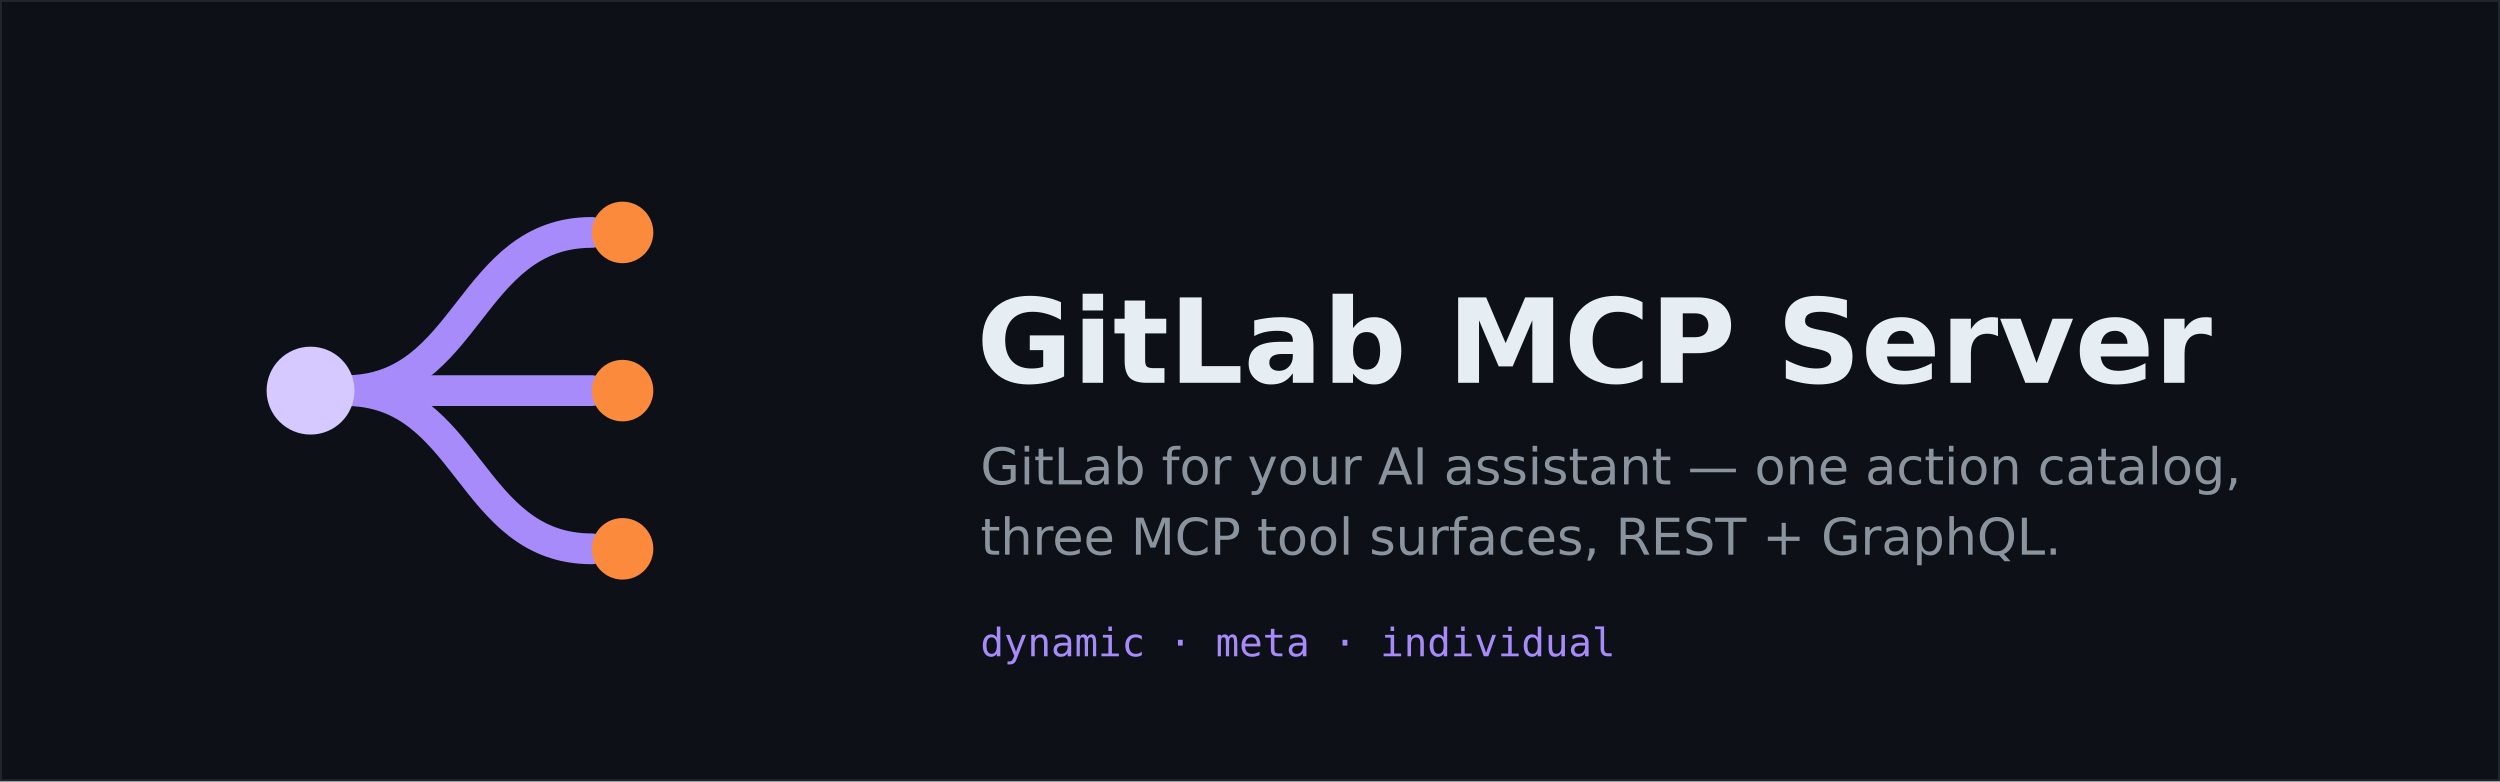
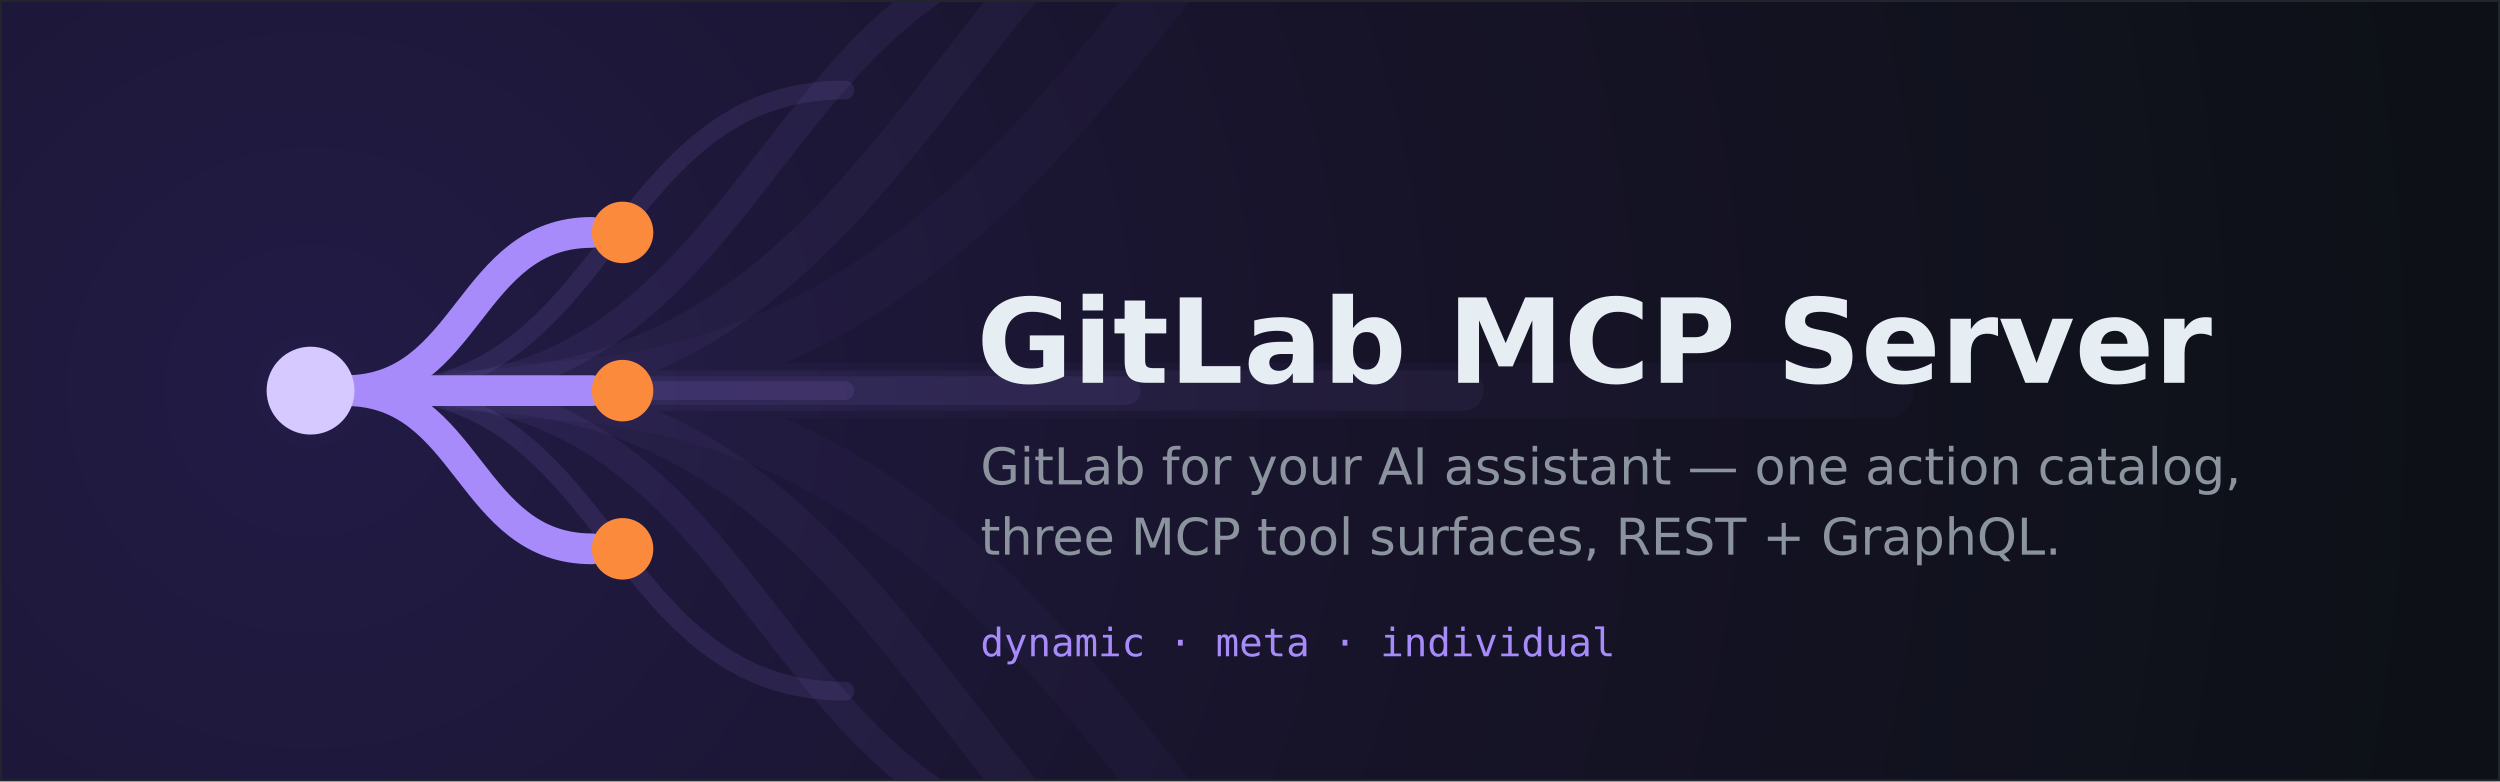
<svg xmlns="http://www.w3.org/2000/svg" viewBox="0 0 1280 400" role="img" aria-label="GitLab MCP Server — GitLab for your AI assistant">
-   <rect width="1280" height="400" fill="#0d1117" />
+   <defs>
+     <radialGradient id="glow" cx="159" cy="200" r="1088" gradientUnits="userSpaceOnUse">
+       <stop offset="0" stop-color="#221b46" />
+       <stop offset="0.55" stop-color="#161327" />
+       <stop offset="1" stop-color="#0d1117" />
+     </radialGradient>
+   </defs>
+   <rect width="1280" height="400" fill="url(#glow)" />
+   <g transform="translate(39.3,-73.6) scale(8.55)" opacity="0.11">
+     <path d="M 18 32 C 32 32, 32 14, 46 14" fill="none" stroke="#a78bfa" stroke-width="1.12" stroke-linecap="round" />
+     <path d="M 18 32 H 46" fill="none" stroke="#a78bfa" stroke-width="1.12" stroke-linecap="round" />
+     <path d="M 18 32 C 32 32, 32 50, 46 50" fill="none" stroke="#a78bfa" stroke-width="1.12" stroke-linecap="round" />
+   </g>
+   <g transform="translate(-23.7,-217.6) scale(13.05)" opacity="0.075">
+     <path d="M 18 32 C 32 32, 32 14, 46 14" fill="none" stroke="#a78bfa" stroke-width="1.12" stroke-linecap="round" />
+     <path d="M 18 32 H 46" fill="none" stroke="#a78bfa" stroke-width="1.12" stroke-linecap="round" />
+     <path d="M 18 32 C 32 32, 32 50, 46 50" fill="none" stroke="#a78bfa" stroke-width="1.12" stroke-linecap="round" />
+   </g>
+   <g transform="translate(-99.3,-390.4) scale(18.45)" opacity="0.05">
+     <path d="M 18 32 C 32 32, 32 14, 46 14" fill="none" stroke="#a78bfa" stroke-width="1.12" stroke-linecap="round" />
+     <path d="M 18 32 H 46" fill="none" stroke="#a78bfa" stroke-width="1.12" stroke-linecap="round" />
+     <path d="M 18 32 C 32 32, 32 50, 46 50" fill="none" stroke="#a78bfa" stroke-width="1.12" stroke-linecap="round" />
+   </g>
+   <g transform="translate(-193.8,-606.4) scale(25.2)" opacity="0.032">
+     <path d="M 18 32 C 32 32, 32 14, 46 14" fill="none" stroke="#a78bfa" stroke-width="1.12" stroke-linecap="round" />
+     <path d="M 18 32 H 46" fill="none" stroke="#a78bfa" stroke-width="1.12" stroke-linecap="round" />
+     <path d="M 18 32 C 32 32, 32 50, 46 50" fill="none" stroke="#a78bfa" stroke-width="1.12" stroke-linecap="round" />
+   </g>
  <rect x="0.5" y="0.5" width="1279" height="399" fill="none" stroke="#21262d" />
  <g transform="translate(96,56) scale(4.5)">
    <path d="M 18 32 C 32 32, 32 14, 46 14" fill="none" stroke-width="3.5" stroke-linecap="round" stroke="#a78bfa" />
    <path d="M 18 32 H 46" fill="none" stroke-width="3.5" stroke-linecap="round" stroke="#a78bfa" />
    <path d="M 18 32 C 32 32, 32 50, 46 50" fill="none" stroke-width="3.5" stroke-linecap="round" stroke="#a78bfa" />
    <circle cx="49.5" cy="14" r="3.5" fill="#fc8a3d" />
    <circle cx="49.5" cy="32" r="3.5" fill="#fc8a3d" />
    <circle cx="49.5" cy="50" r="3.5" fill="#fc8a3d" />
    <circle cx="14" cy="32" r="5" fill="#d6c9ff" />
  </g>
  <text x="500" y="196" font-family="DejaVu Sans, sans-serif" font-weight="bold" font-size="60" fill="#e6edf3">GitLab MCP Server</text>
  <text x="502" y="248" font-family="DejaVu Sans, sans-serif" font-size="26" fill="#8b949e">GitLab for your AI assistant — one action catalog,</text>
  <text x="502" y="284" font-family="DejaVu Sans, sans-serif" font-size="26" fill="#8b949e">three MCP tool surfaces, REST + GraphQL.</text>
  <text x="502" y="336" font-family="DejaVu Sans Mono, monospace" font-size="20" fill="#a78bfa">dynamic · meta · individual</text>
</svg>
